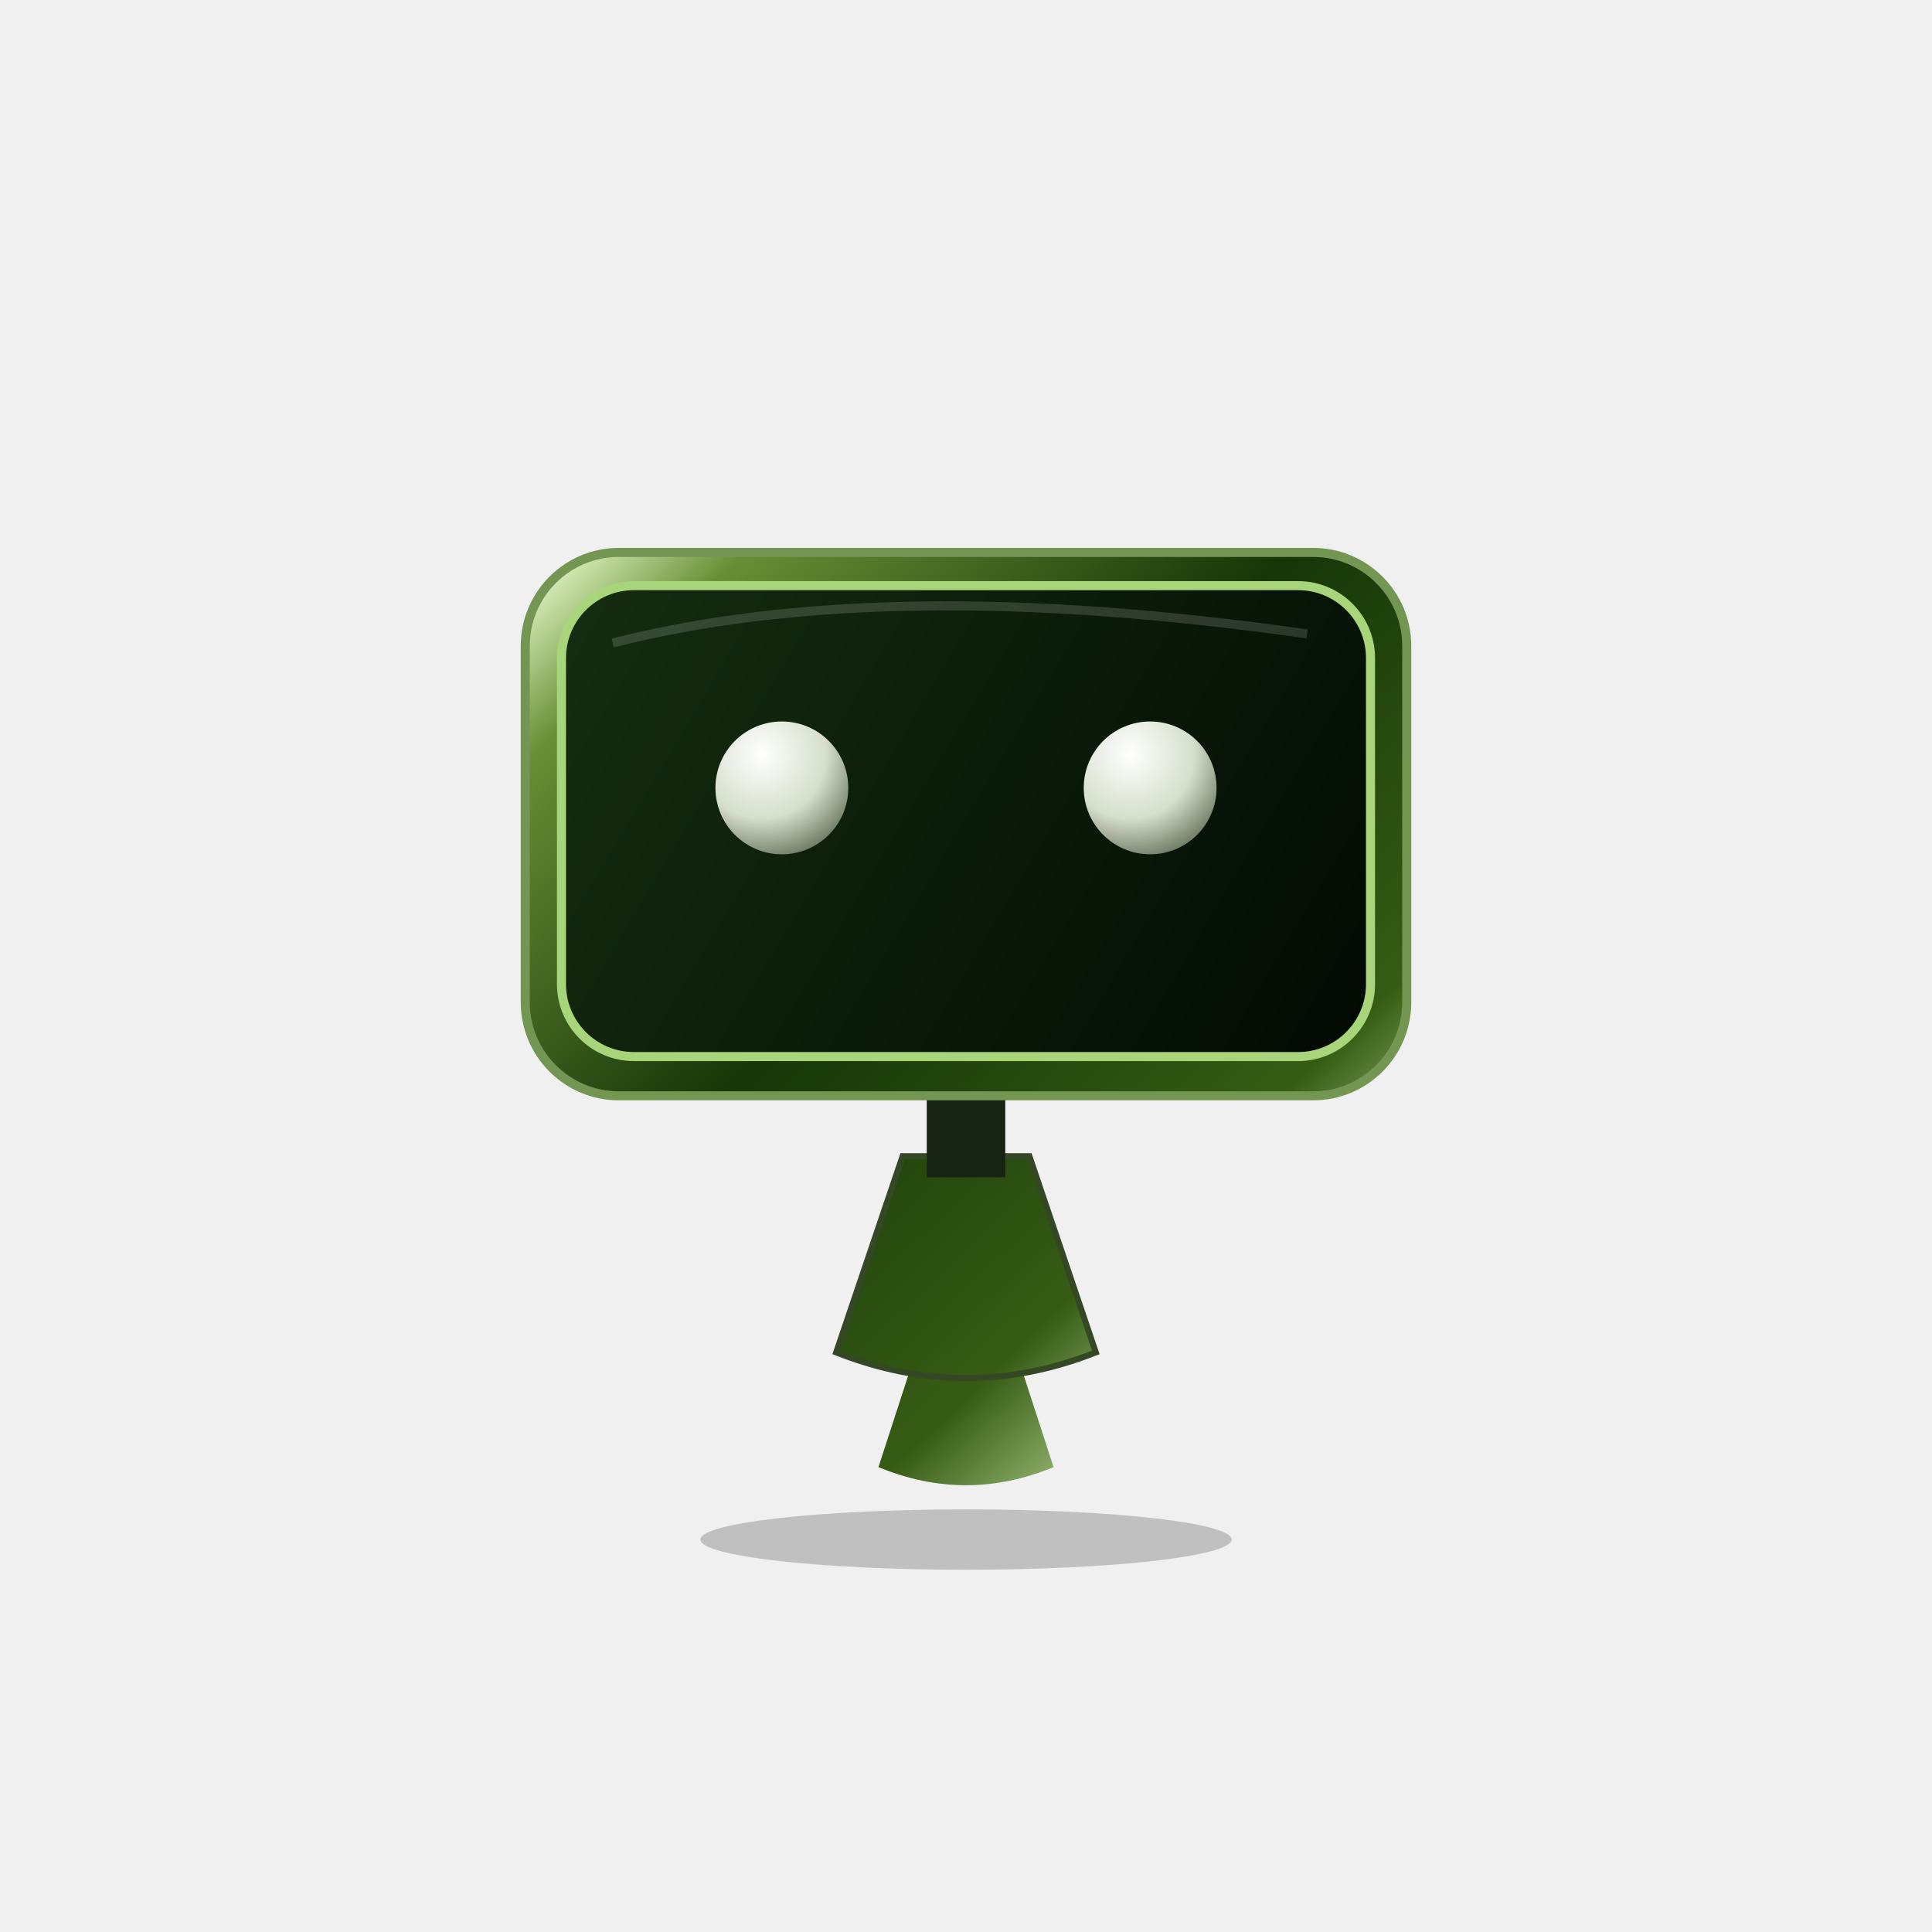
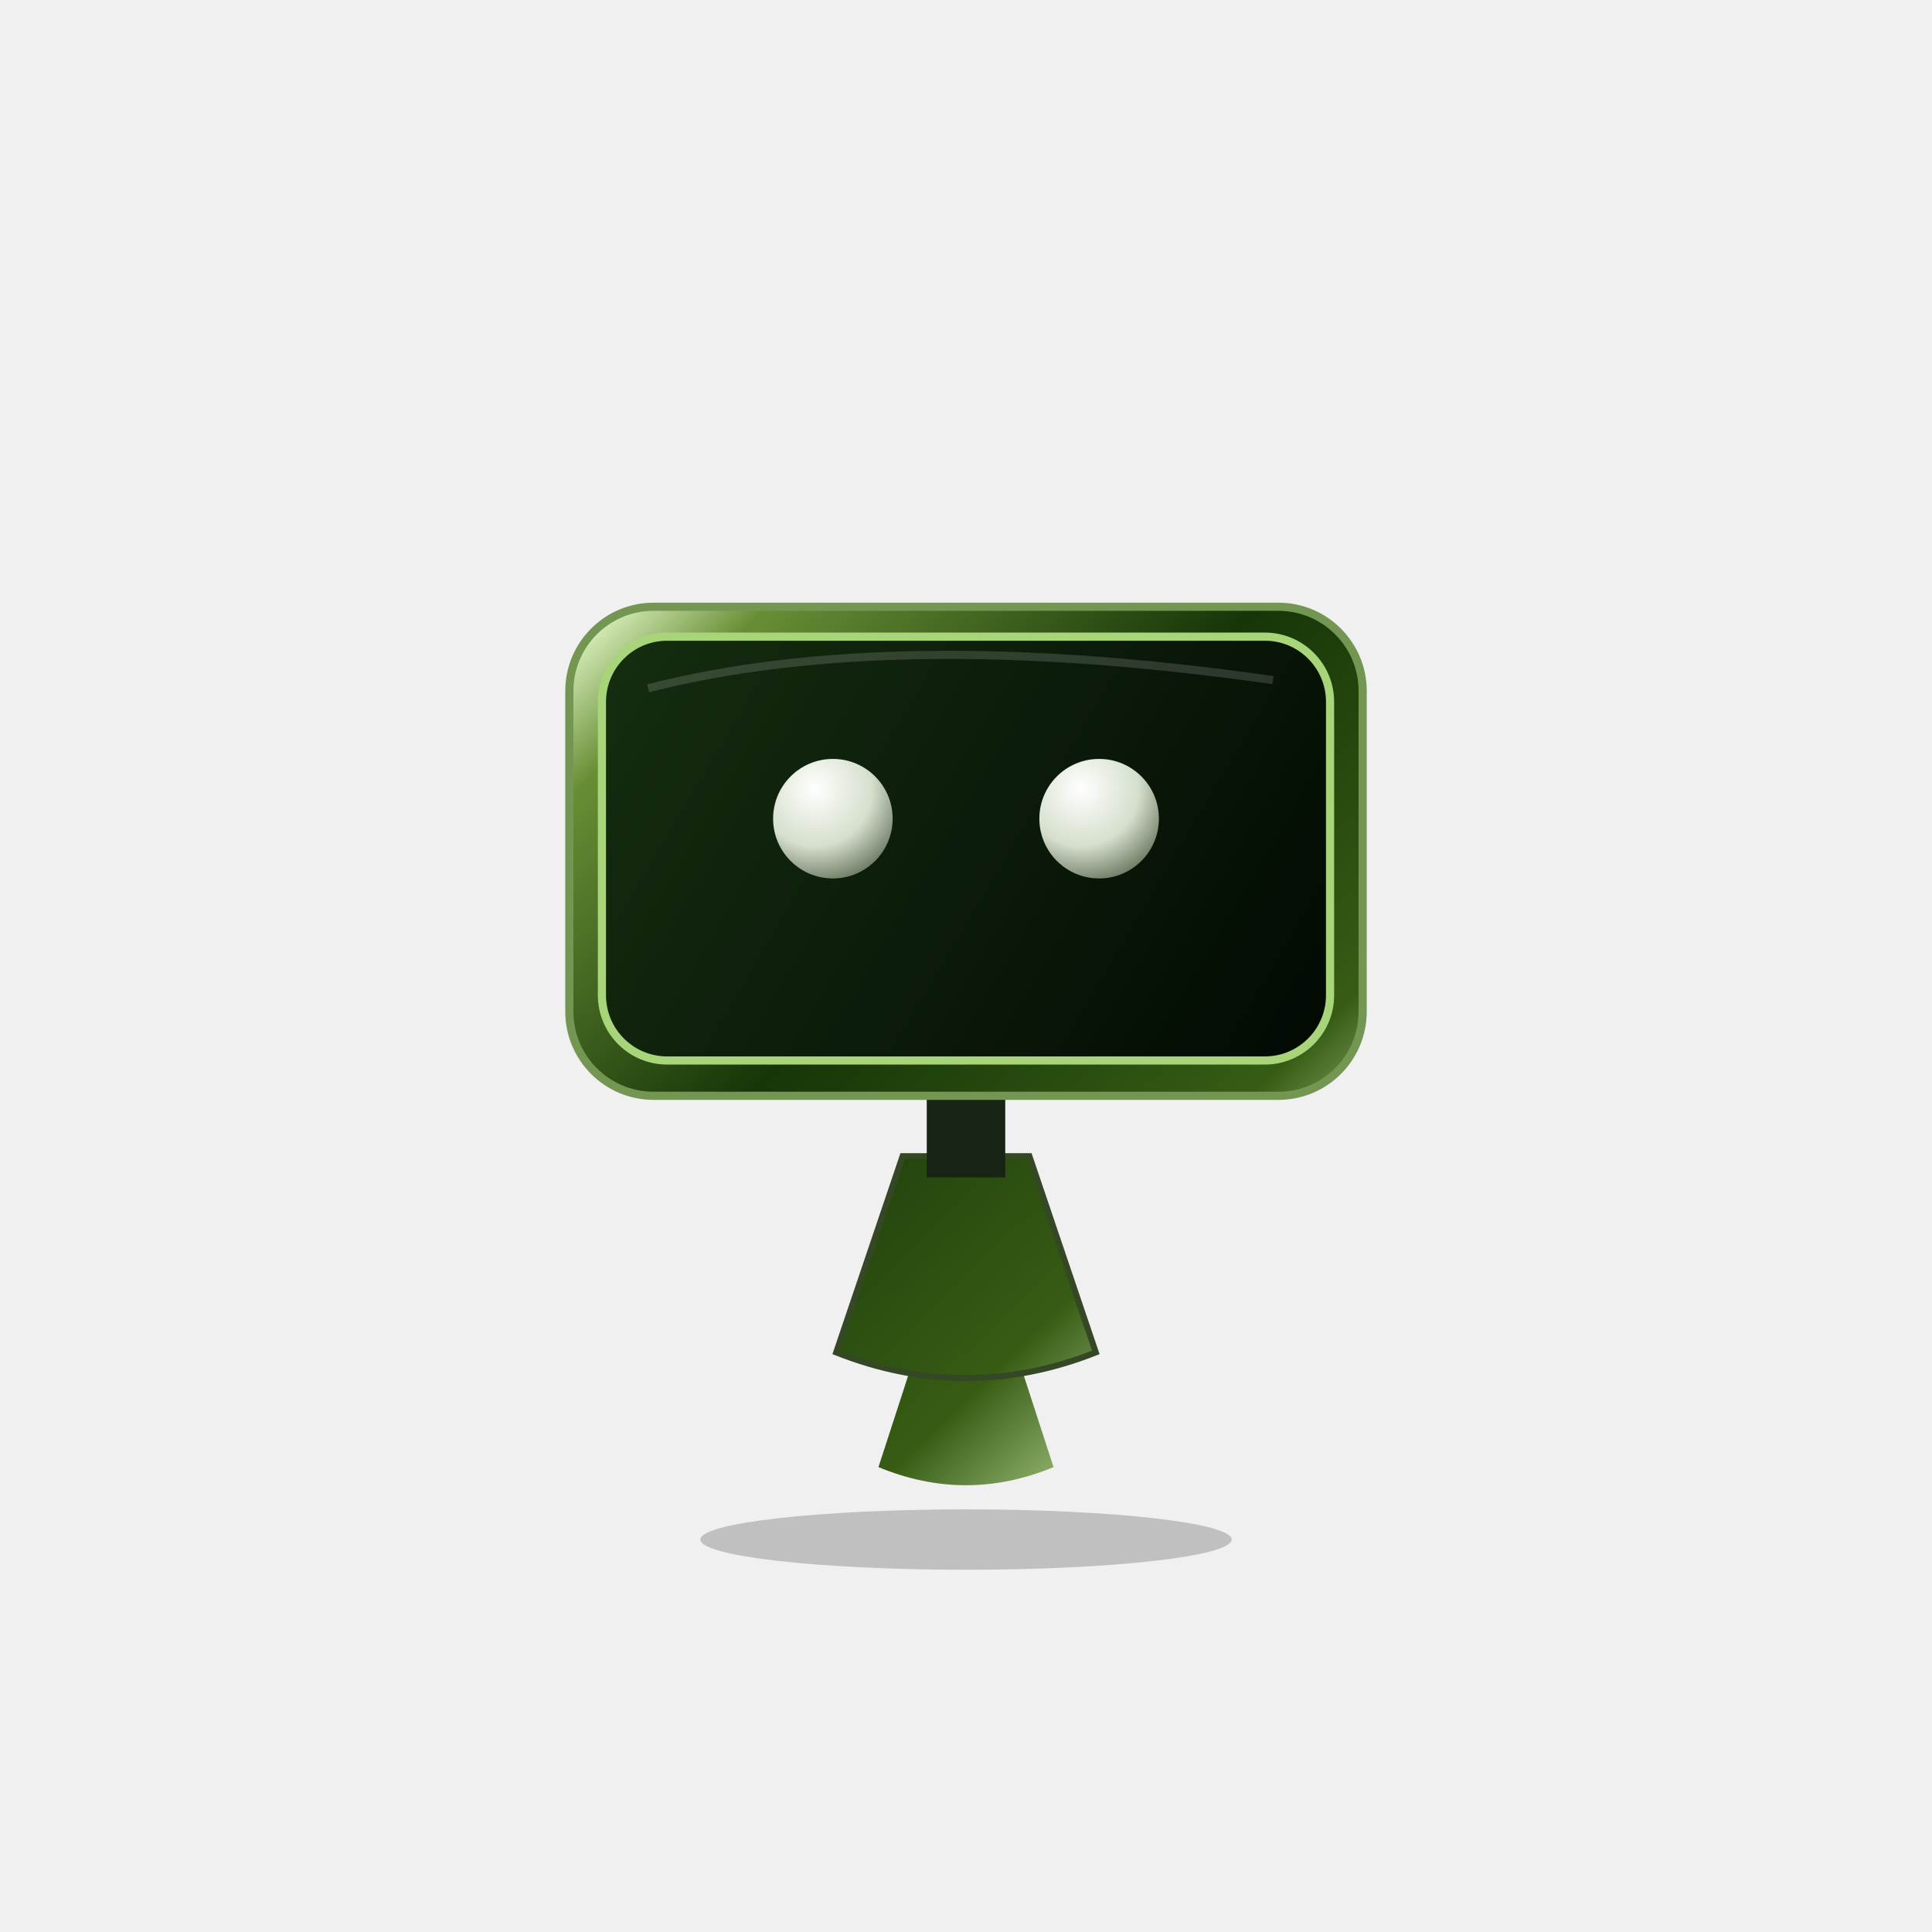
<svg xmlns="http://www.w3.org/2000/svg" viewBox="0 0 640 640" fill="none">
  <defs>
    <linearGradient id="m" x1="200" y1="170" x2="440" y2="420" gradientUnits="userSpaceOnUse">
      <stop stop-color="#e0f5c4" />
      <stop offset=".12" stop-color="#688e35" />
      <stop offset=".48" stop-color="#163608" />
      <stop offset=".85" stop-color="#365c14" />
      <stop offset="1" stop-color="#a7c783" />
    </linearGradient>
    <linearGradient id="g" x1="180" y1="210" x2="440" y2="365" gradientUnits="userSpaceOnUse">
      <stop stop-color="#152d10" />
      <stop offset="1" stop-color="#020a03" />
    </linearGradient>
    <radialGradient id="e" cx=".35" cy=".25" r=".8">
      <stop stop-color="white" />
      <stop offset=".6" stop-color="#d5dfcc" />
      <stop offset="1" stop-color="#707b65" />
    </radialGradient>
  </defs>
  <ellipse cx="320" cy="510" rx="88" ry="10" fill="#000" opacity=".2" />
  <path d="m304 446-13 40q29 12 58 0l-13-40z" fill="url(#m)" />
  <path d="m299 383-22 65q43 17 86 0l-22-65z" fill="url(#m)" stroke="#344825" stroke-width="2" />
  <path d="M307 355h26v35h-26z" fill="#172313" />
-   <rect x="174" y="183" width="292" height="180" rx="31" fill="url(#m)" stroke="#749653" stroke-width="3" />
-   <rect x="186" y="194" width="268" height="156" rx="24" fill="url(#g)" stroke="#a8d579" stroke-width="3" />
-   <path d="M203 213q90-23 230-3" stroke="#fff" stroke-opacity=".15" stroke-width="3" />
-   <circle cx="259" cy="261" r="22" fill="url(#e)" />
-   <circle cx="381" cy="261" r="22" fill="url(#e)" />
+   <g transform="translate(320 363) scale(.9) translate(-320 -363)">
+     <rect x="174" y="183" width="292" height="180" rx="31" fill="url(#m)" stroke="#749653" stroke-width="3" />
+     <rect x="186" y="194" width="268" height="156" rx="24" fill="url(#g)" stroke="#a8d579" stroke-width="3" />
+     <path d="M203 213q90-23 230-3" stroke="#fff" stroke-opacity=".15" stroke-width="3" />
+     <circle cx="271" cy="261" r="22" fill="url(#e)" />
+     <circle cx="369" cy="261" r="22" fill="url(#e)" />
+   </g>
</svg>
